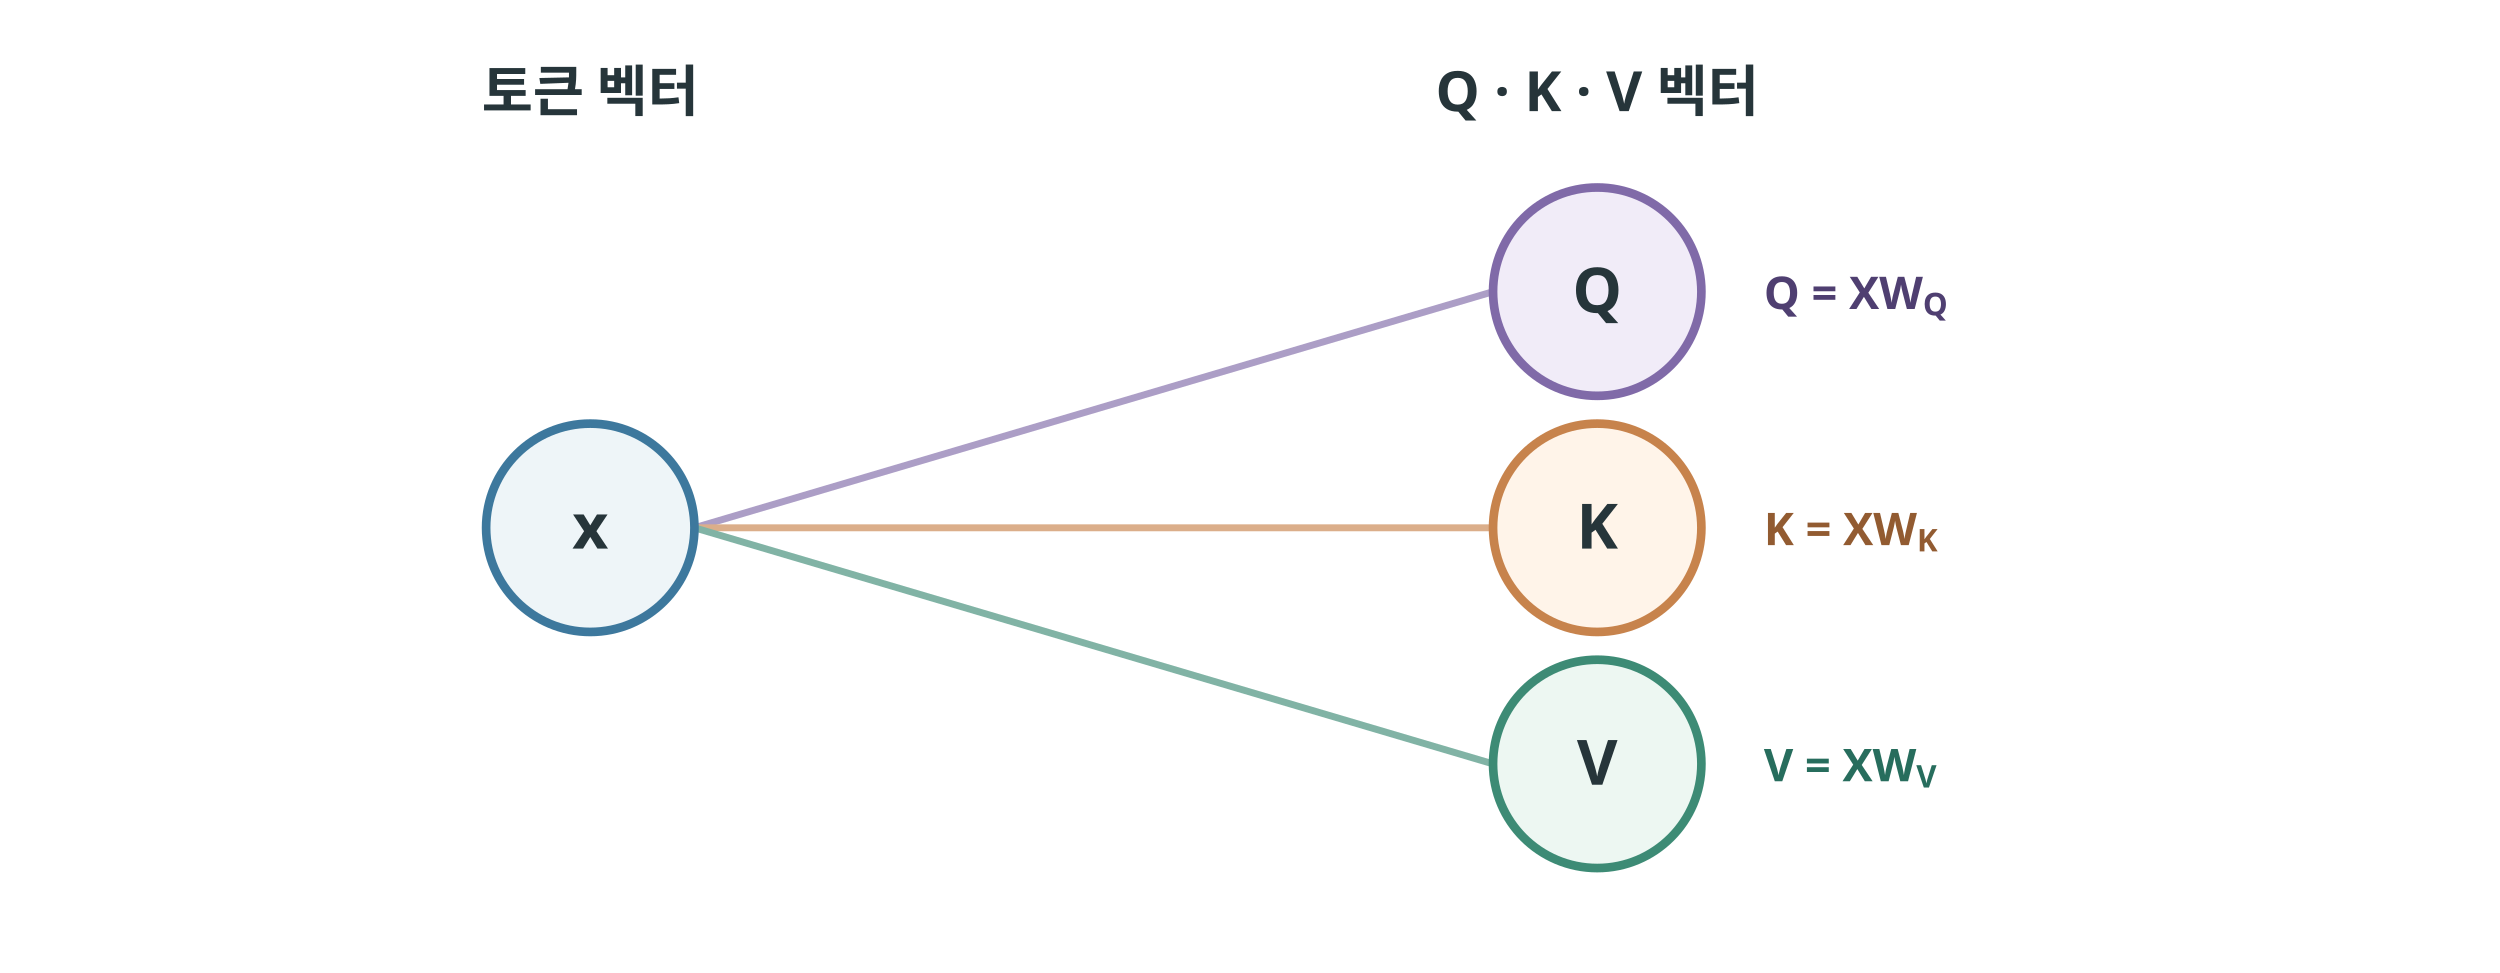
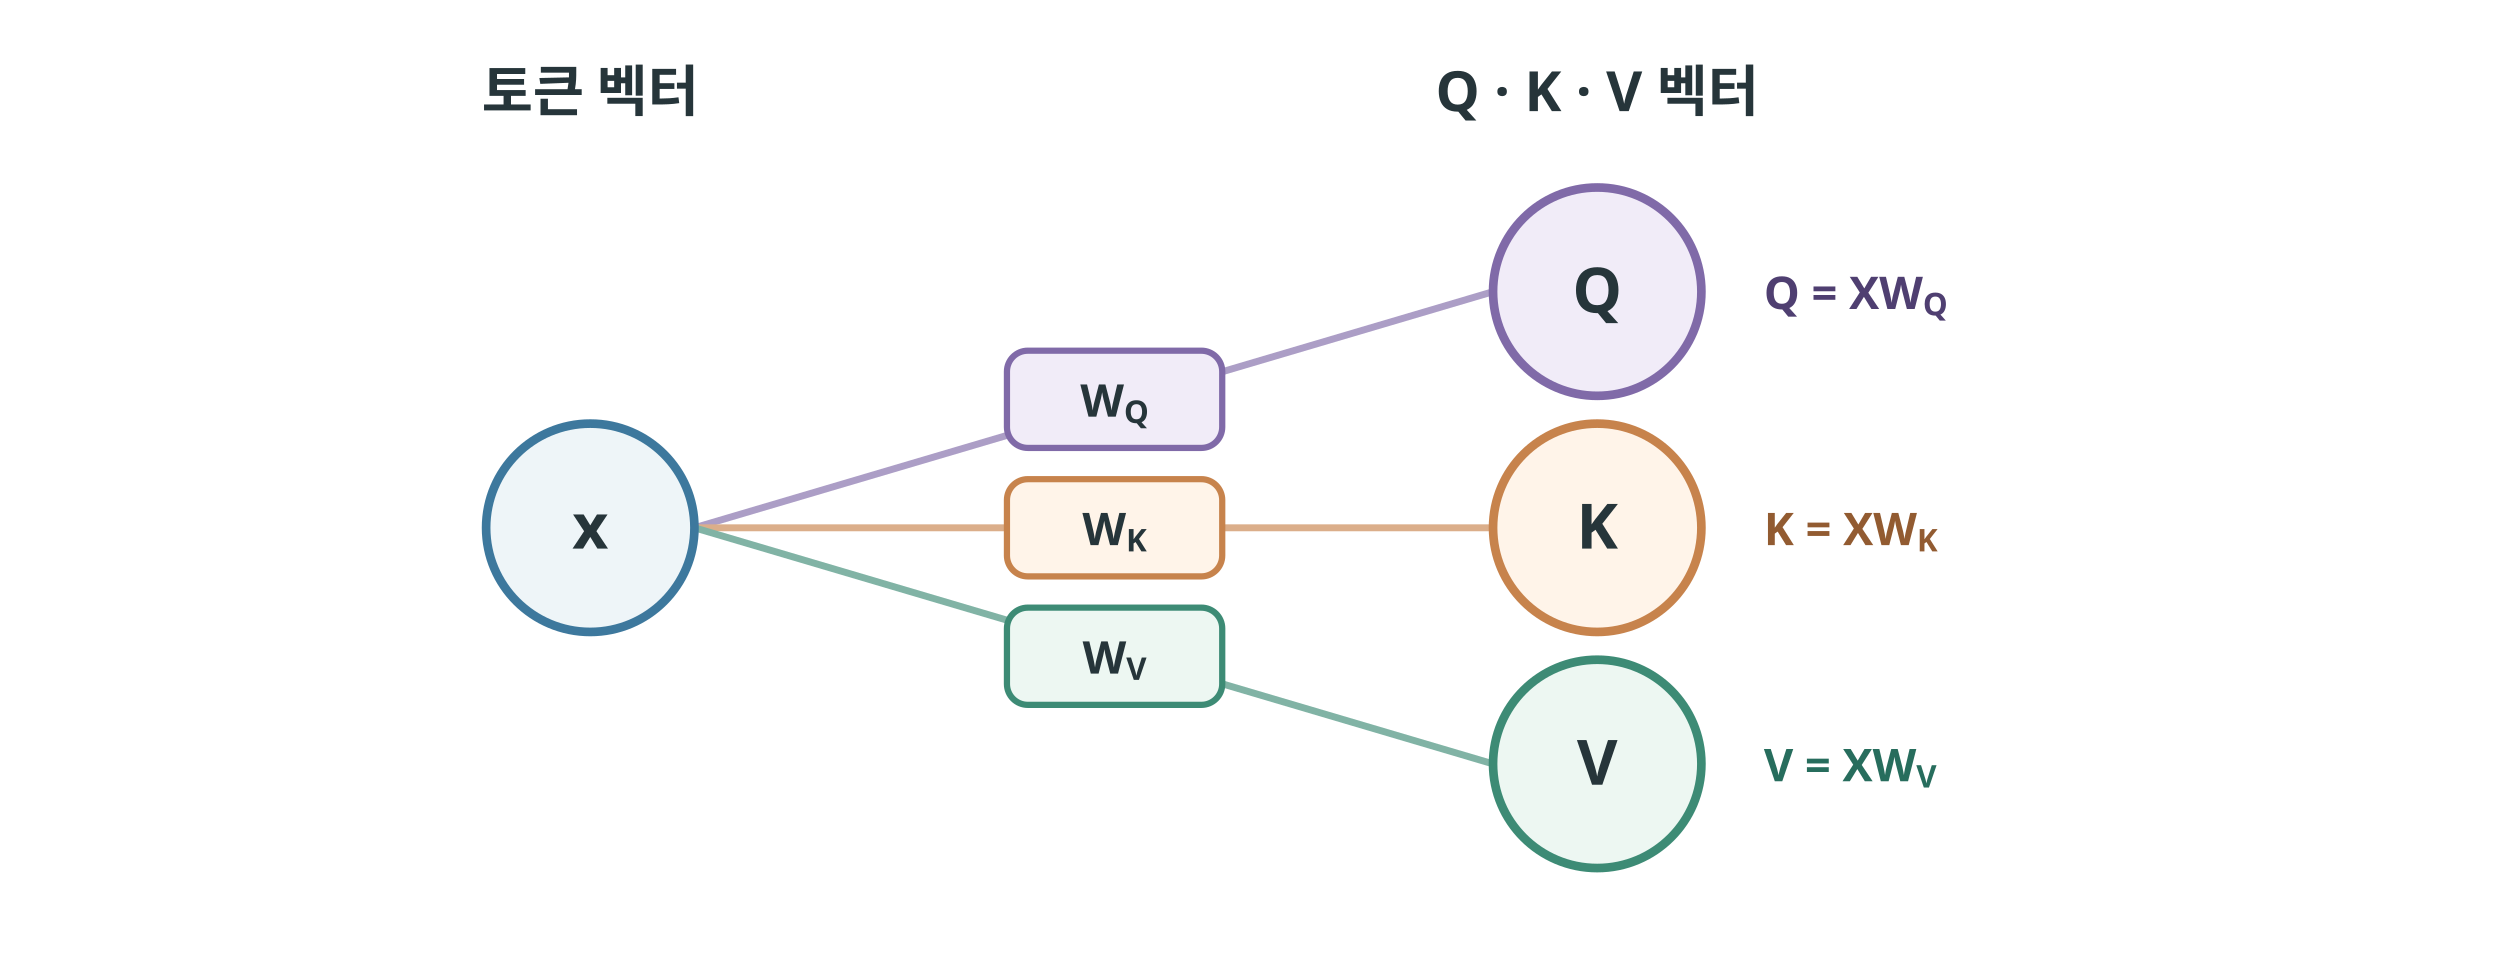
<svg xmlns="http://www.w3.org/2000/svg" width="720" height="280" viewBox="0 8 720 280" role="img" aria-labelledby="title desc">
  <g fill="none" stroke-linecap="round" stroke-width="2" opacity="0.65">
    <line x1="200" y1="160" x2="430" y2="92" stroke="#806aa8" />
    <line x1="200" y1="160" x2="430" y2="160" stroke="#c7834c" />
    <line x1="200" y1="160" x2="430" y2="228" stroke="#3d8b75" />
+   </g>
+   <g stroke-width="1.8">
+     <rect x="290" y="109" width="62" height="28" rx="6" fill="#f1ecf8" stroke="#806aa8" />
+     <rect x="290" y="146" width="62" height="28" rx="6" fill="#fff4e9" stroke="#c7834c" />
+     <rect x="290" y="183" width="62" height="28" rx="6" fill="#edf7f2" stroke="#3d8b75" />
+   </g>
+   <g fill="#26353a" font-family="system-ui, sans-serif" font-size="13" font-weight="700" text-anchor="middle">
+     <text x="321" y="128">W<tspan baseline-shift="sub" font-size="9">Q</tspan>
+     </text>
+     <text x="321" y="165">W<tspan baseline-shift="sub" font-size="9">K</tspan>
+     </text>
+     <text x="321" y="202">W<tspan baseline-shift="sub" font-size="9">V</tspan>
+     </text>
  </g>
  <g stroke-width="2.5">
    <circle cx="170" cy="160" r="30" fill="#eef5f8" stroke="#3d789d" />
    <circle cx="460" cy="92" r="30" fill="#f1ecf8" stroke="#806aa8" />
    <circle cx="460" cy="160" r="30" fill="#fff4e9" stroke="#c7834c" />
    <circle cx="460" cy="228" r="30" fill="#edf7f2" stroke="#3d8b75" />
  </g>
  <g fill="#26353a" font-family="system-ui, sans-serif" text-anchor="middle">
    <text x="170" y="40" font-size="16" font-weight="700">토큰 벡터</text>
    <text x="460" y="40" font-size="16" font-weight="700">Q · K · V 벡터</text>
    <text x="170" y="166" font-size="18" font-weight="700">x</text>
    <text x="460" y="98" font-size="18" font-weight="700">Q</text>
    <text x="460" y="166" font-size="18" font-weight="700">K</text>
    <text x="460" y="234" font-size="18" font-weight="700">V</text>
  </g>
  <g font-family="system-ui, sans-serif" font-size="13" font-weight="650">
    <text x="508" y="97" fill="#4f3f71">Q = XW<tspan baseline-shift="sub" font-size="9">Q</tspan>
    </text>
    <text x="508" y="165" fill="#925b31">K = XW<tspan baseline-shift="sub" font-size="9">K</tspan>
    </text>
    <text x="508" y="233" fill="#276d5d">V = XW<tspan baseline-shift="sub" font-size="9">V</tspan>
    </text>
  </g>
</svg>
